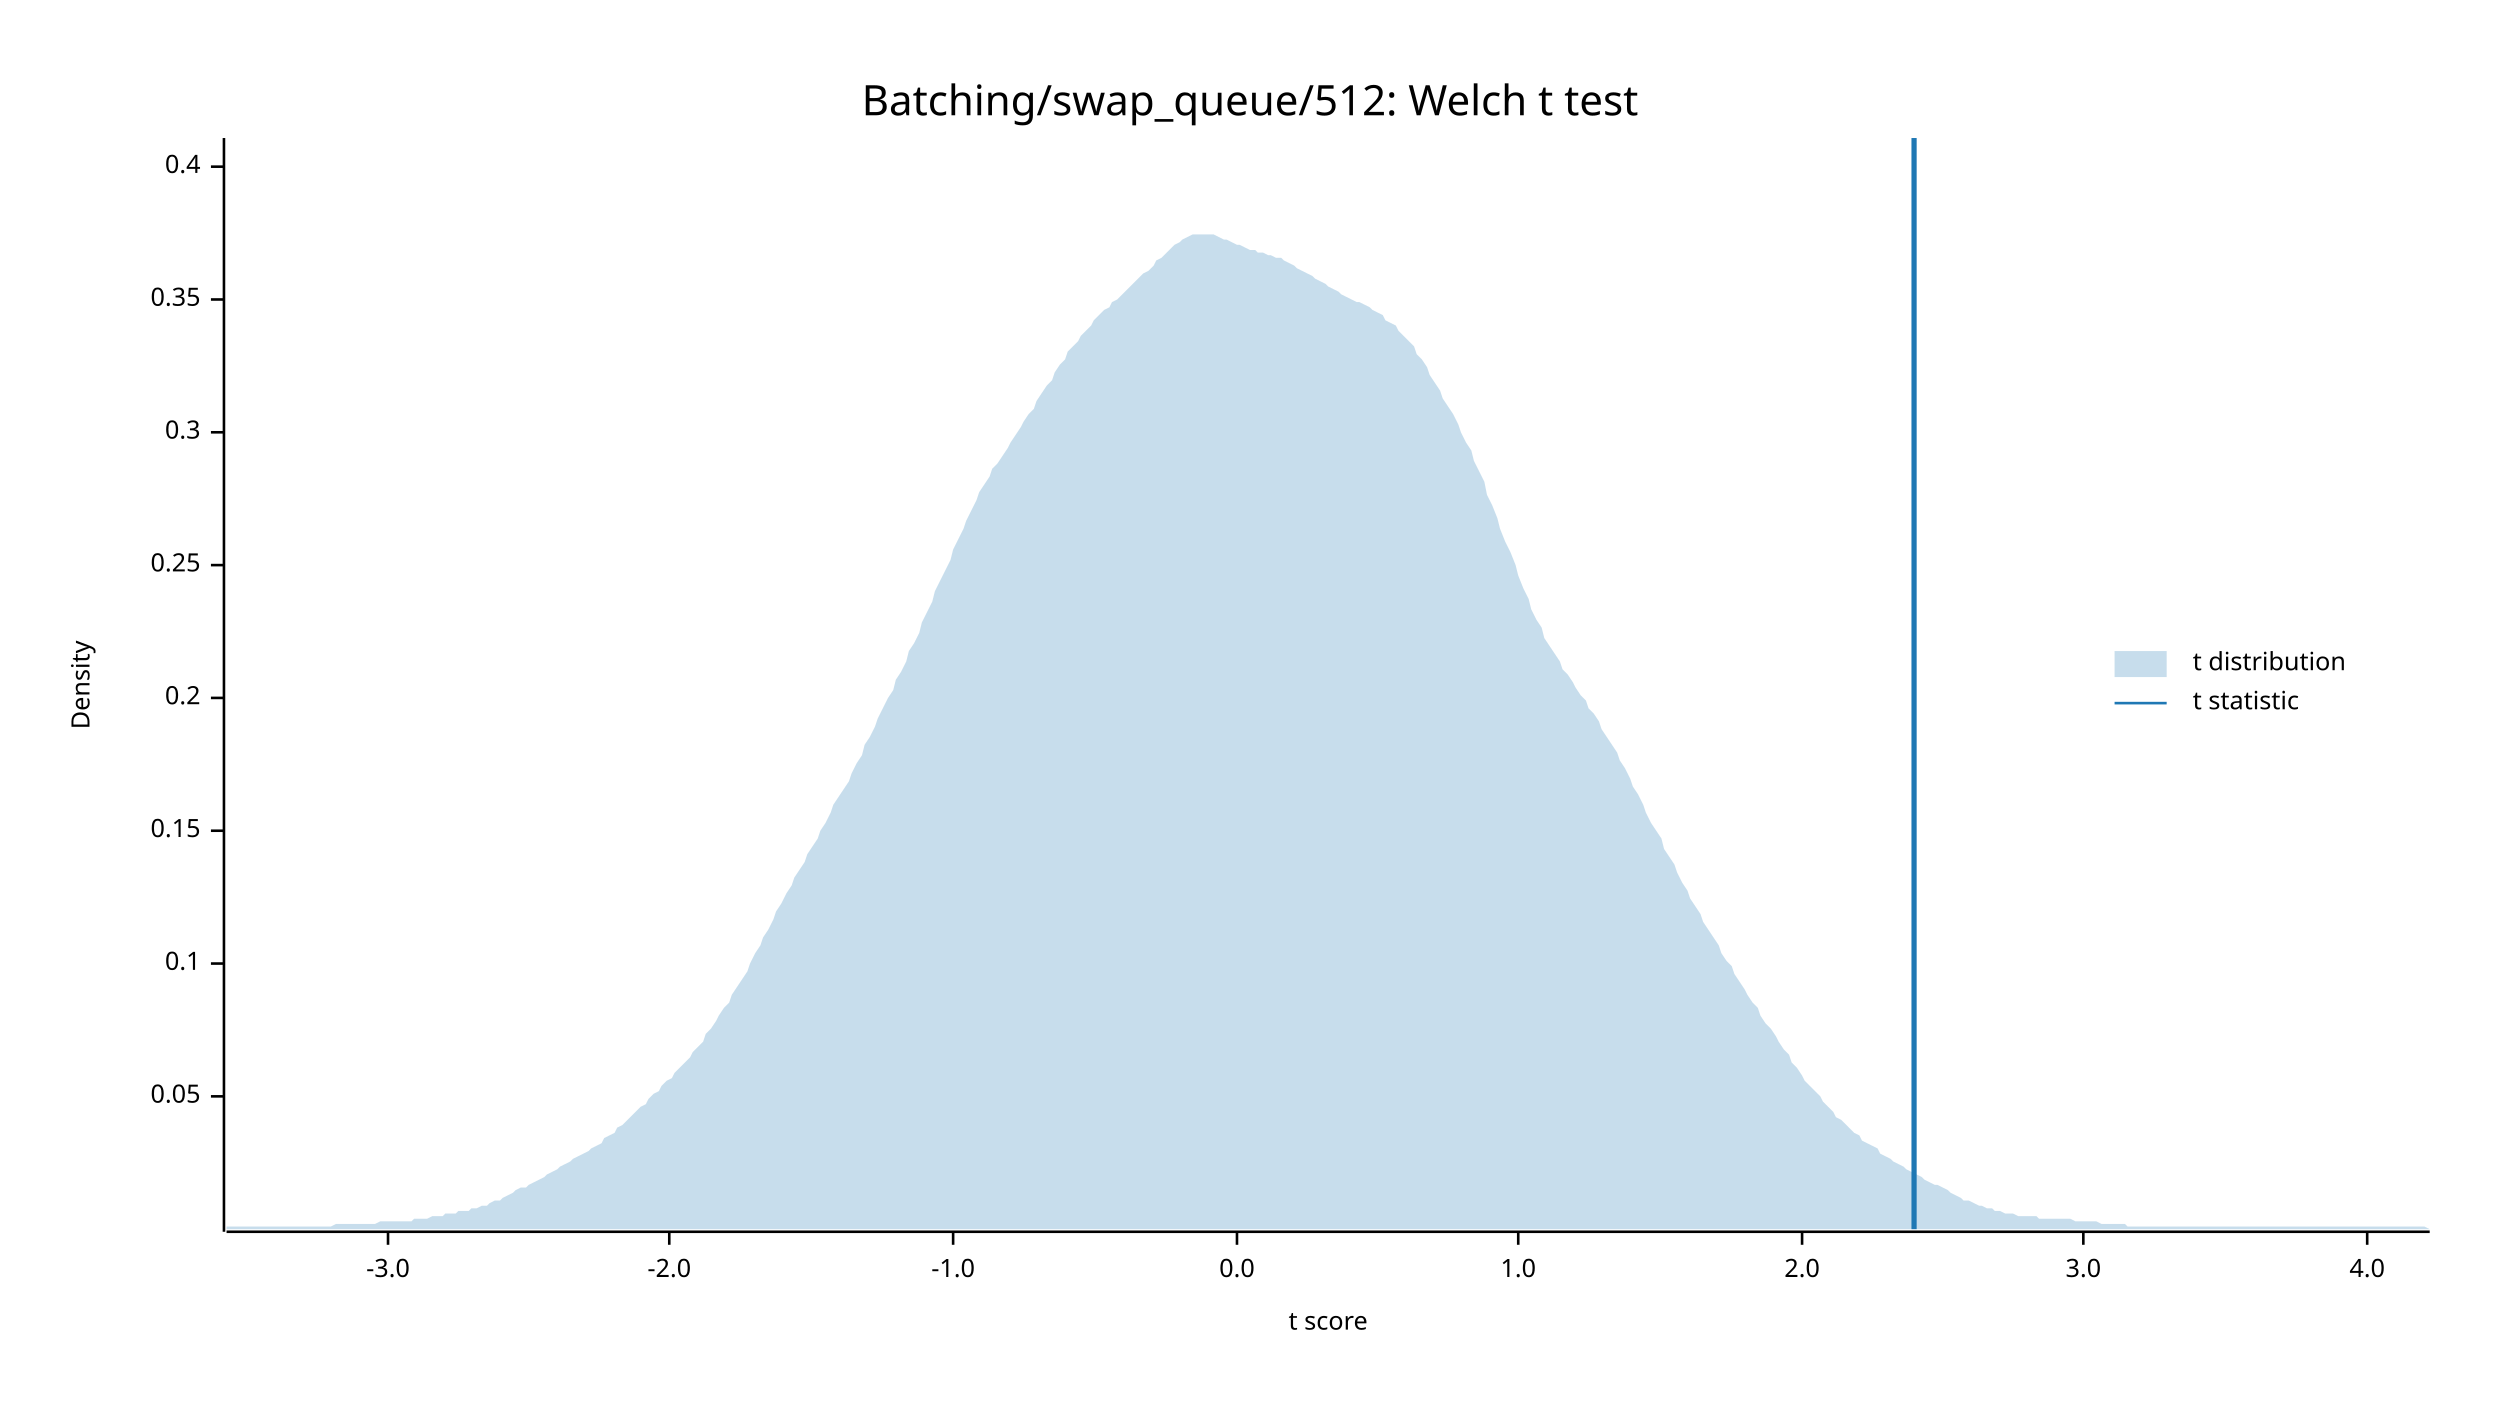
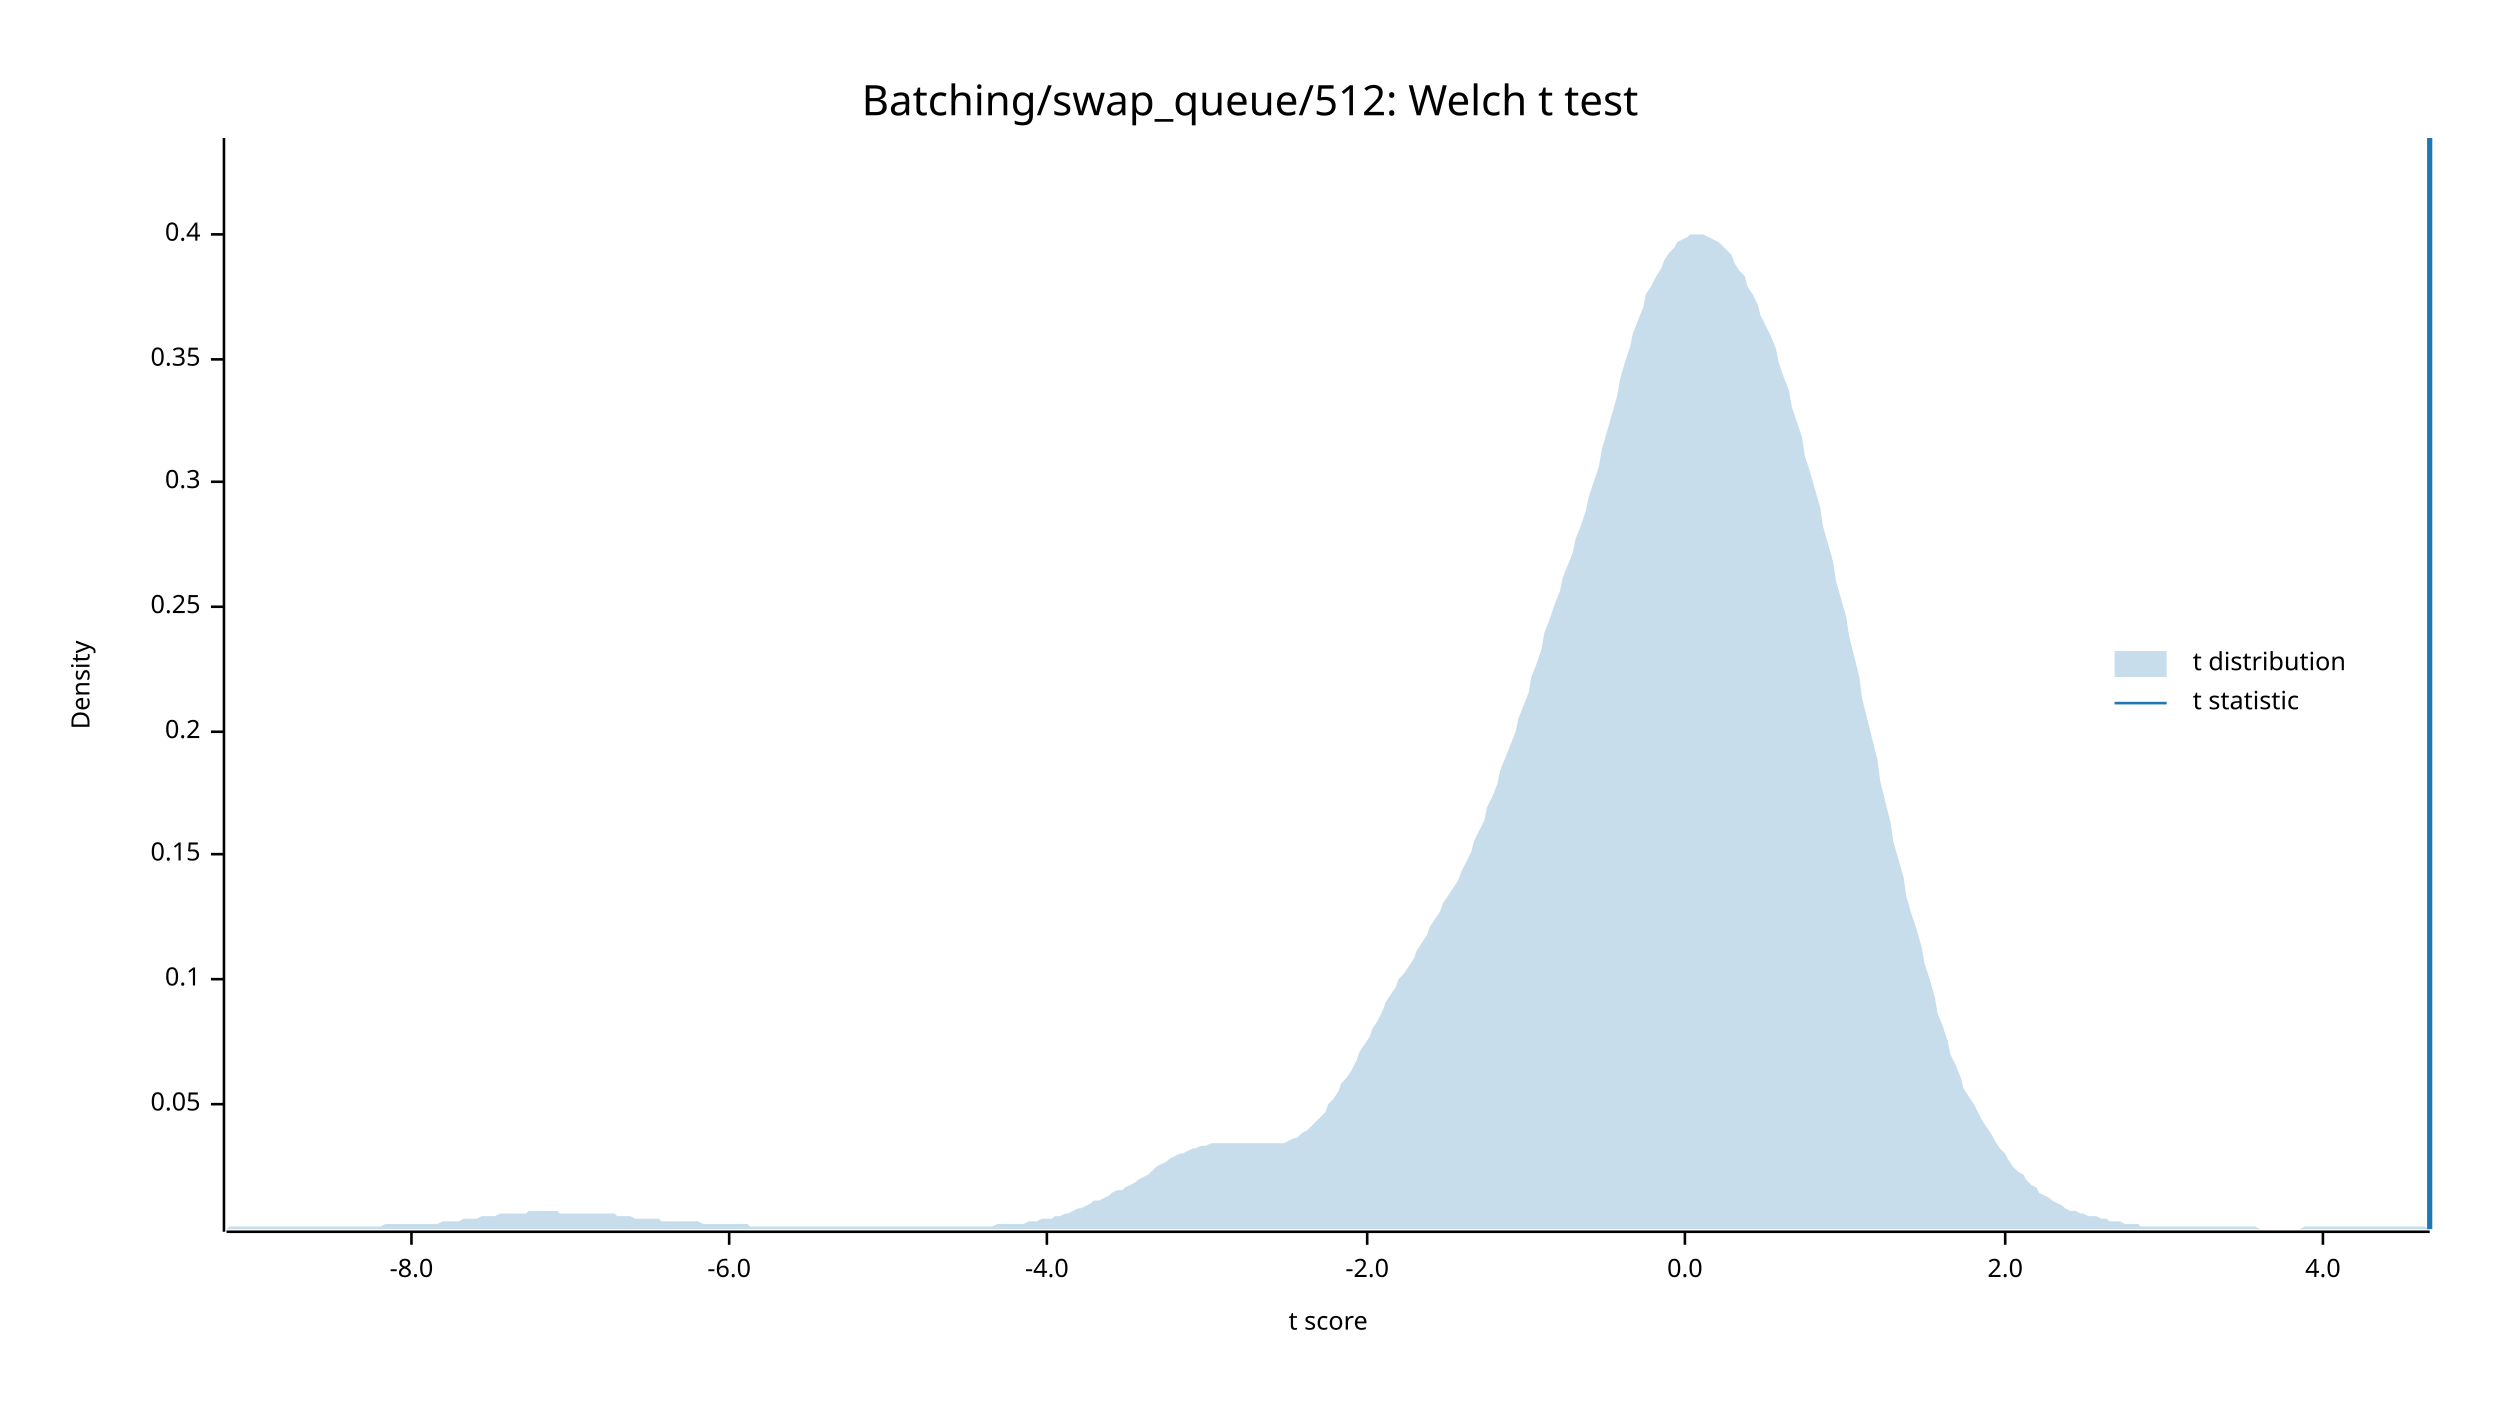
<svg xmlns="http://www.w3.org/2000/svg" width="960" height="540" viewBox="0 0 960 540">
  <text x="480" y="32" dy="0.76em" text-anchor="middle" font-family="sans-serif" font-size="16.129" opacity="1" fill="#000000">
Batching/swap_queue/512: Welch t test
</text>
  <text x="27" y="263" dy="0.76em" text-anchor="middle" font-family="sans-serif" font-size="9.677" opacity="1" fill="#000000" transform="rotate(270, 27, 263)">
Density
</text>
  <text x="510" y="513" dy="-0.5ex" text-anchor="middle" font-family="sans-serif" font-size="9.677" opacity="1" fill="#000000">
t score
</text>
  <polyline fill="none" opacity="1" stroke="#000000" stroke-width="1" points="86,53 86,473 " />
-   <text x="77" y="421" dy="0.5ex" text-anchor="end" font-family="sans-serif" font-size="9.677" opacity="1" fill="#000000">
+   <text x="77" y="424" dy="0.5ex" text-anchor="end" font-family="sans-serif" font-size="9.677" opacity="1" fill="#000000">
0.05
</text>
-   <polyline fill="none" opacity="1" stroke="#000000" stroke-width="1" points="81,421 86,421 " />
-   <text x="77" y="370" dy="0.5ex" text-anchor="end" font-family="sans-serif" font-size="9.677" opacity="1" fill="#000000">
+   <polyline fill="none" opacity="1" stroke="#000000" stroke-width="1" points="81,424 86,424 " />
+   <text x="77" y="376" dy="0.5ex" text-anchor="end" font-family="sans-serif" font-size="9.677" opacity="1" fill="#000000">
0.1
</text>
-   <polyline fill="none" opacity="1" stroke="#000000" stroke-width="1" points="81,370 86,370 " />
-   <text x="77" y="319" dy="0.5ex" text-anchor="end" font-family="sans-serif" font-size="9.677" opacity="1" fill="#000000">
+   <polyline fill="none" opacity="1" stroke="#000000" stroke-width="1" points="81,376 86,376 " />
+   <text x="77" y="328" dy="0.5ex" text-anchor="end" font-family="sans-serif" font-size="9.677" opacity="1" fill="#000000">
0.15
</text>
-   <polyline fill="none" opacity="1" stroke="#000000" stroke-width="1" points="81,319 86,319 " />
-   <text x="77" y="268" dy="0.5ex" text-anchor="end" font-family="sans-serif" font-size="9.677" opacity="1" fill="#000000">
+   <polyline fill="none" opacity="1" stroke="#000000" stroke-width="1" points="81,328 86,328 " />
+   <text x="77" y="281" dy="0.5ex" text-anchor="end" font-family="sans-serif" font-size="9.677" opacity="1" fill="#000000">
0.2
</text>
-   <polyline fill="none" opacity="1" stroke="#000000" stroke-width="1" points="81,268 86,268 " />
-   <text x="77" y="217" dy="0.5ex" text-anchor="end" font-family="sans-serif" font-size="9.677" opacity="1" fill="#000000">
+   <polyline fill="none" opacity="1" stroke="#000000" stroke-width="1" points="81,281 86,281 " />
+   <text x="77" y="233" dy="0.5ex" text-anchor="end" font-family="sans-serif" font-size="9.677" opacity="1" fill="#000000">
0.25
</text>
-   <polyline fill="none" opacity="1" stroke="#000000" stroke-width="1" points="81,217 86,217 " />
-   <text x="77" y="166" dy="0.5ex" text-anchor="end" font-family="sans-serif" font-size="9.677" opacity="1" fill="#000000">
+   <polyline fill="none" opacity="1" stroke="#000000" stroke-width="1" points="81,233 86,233 " />
+   <text x="77" y="185" dy="0.5ex" text-anchor="end" font-family="sans-serif" font-size="9.677" opacity="1" fill="#000000">
0.3
</text>
-   <polyline fill="none" opacity="1" stroke="#000000" stroke-width="1" points="81,166 86,166 " />
-   <text x="77" y="115" dy="0.5ex" text-anchor="end" font-family="sans-serif" font-size="9.677" opacity="1" fill="#000000">
+   <polyline fill="none" opacity="1" stroke="#000000" stroke-width="1" points="81,185 86,185 " />
+   <text x="77" y="138" dy="0.5ex" text-anchor="end" font-family="sans-serif" font-size="9.677" opacity="1" fill="#000000">
0.35
</text>
-   <polyline fill="none" opacity="1" stroke="#000000" stroke-width="1" points="81,115 86,115 " />
-   <text x="77" y="64" dy="0.5ex" text-anchor="end" font-family="sans-serif" font-size="9.677" opacity="1" fill="#000000">
+   <polyline fill="none" opacity="1" stroke="#000000" stroke-width="1" points="81,138 86,138 " />
+   <text x="77" y="90" dy="0.5ex" text-anchor="end" font-family="sans-serif" font-size="9.677" opacity="1" fill="#000000">
0.4
</text>
-   <polyline fill="none" opacity="1" stroke="#000000" stroke-width="1" points="81,64 86,64 " />
+   <polyline fill="none" opacity="1" stroke="#000000" stroke-width="1" points="81,90 86,90 " />
  <polyline fill="none" opacity="1" stroke="#000000" stroke-width="1" points="87,473 933,473 " />
-   <text x="149" y="483" dy="0.76em" text-anchor="middle" font-family="sans-serif" font-size="9.677" opacity="1" fill="#000000">
- -3.0
+   <text x="158" y="483" dy="0.76em" text-anchor="middle" font-family="sans-serif" font-size="9.677" opacity="1" fill="#000000">
+ -8.0
</text>
-   <polyline fill="none" opacity="1" stroke="#000000" stroke-width="1" points="149,473 149,478 " />
-   <text x="257" y="483" dy="0.76em" text-anchor="middle" font-family="sans-serif" font-size="9.677" opacity="1" fill="#000000">
+   <polyline fill="none" opacity="1" stroke="#000000" stroke-width="1" points="158,473 158,478 " />
+   <text x="280" y="483" dy="0.76em" text-anchor="middle" font-family="sans-serif" font-size="9.677" opacity="1" fill="#000000">
+ -6.0
+ </text>
+   <polyline fill="none" opacity="1" stroke="#000000" stroke-width="1" points="280,473 280,478 " />
+   <text x="402" y="483" dy="0.76em" text-anchor="middle" font-family="sans-serif" font-size="9.677" opacity="1" fill="#000000">
+ -4.0
+ </text>
+   <polyline fill="none" opacity="1" stroke="#000000" stroke-width="1" points="402,473 402,478 " />
+   <text x="525" y="483" dy="0.76em" text-anchor="middle" font-family="sans-serif" font-size="9.677" opacity="1" fill="#000000">
-2.0
</text>
-   <polyline fill="none" opacity="1" stroke="#000000" stroke-width="1" points="257,473 257,478 " />
-   <text x="366" y="483" dy="0.76em" text-anchor="middle" font-family="sans-serif" font-size="9.677" opacity="1" fill="#000000">
- -1.0
- </text>
-   <polyline fill="none" opacity="1" stroke="#000000" stroke-width="1" points="366,473 366,478 " />
-   <text x="475" y="483" dy="0.76em" text-anchor="middle" font-family="sans-serif" font-size="9.677" opacity="1" fill="#000000">
+   <polyline fill="none" opacity="1" stroke="#000000" stroke-width="1" points="525,473 525,478 " />
+   <text x="647" y="483" dy="0.76em" text-anchor="middle" font-family="sans-serif" font-size="9.677" opacity="1" fill="#000000">
0.0
</text>
-   <polyline fill="none" opacity="1" stroke="#000000" stroke-width="1" points="475,473 475,478 " />
-   <text x="583" y="483" dy="0.76em" text-anchor="middle" font-family="sans-serif" font-size="9.677" opacity="1" fill="#000000">
- 1.0
- </text>
-   <polyline fill="none" opacity="1" stroke="#000000" stroke-width="1" points="583,473 583,478 " />
-   <text x="692" y="483" dy="0.76em" text-anchor="middle" font-family="sans-serif" font-size="9.677" opacity="1" fill="#000000">
+   <polyline fill="none" opacity="1" stroke="#000000" stroke-width="1" points="647,473 647,478 " />
+   <text x="770" y="483" dy="0.76em" text-anchor="middle" font-family="sans-serif" font-size="9.677" opacity="1" fill="#000000">
2.0
</text>
-   <polyline fill="none" opacity="1" stroke="#000000" stroke-width="1" points="692,473 692,478 " />
-   <text x="800" y="483" dy="0.76em" text-anchor="middle" font-family="sans-serif" font-size="9.677" opacity="1" fill="#000000">
- 3.0
- </text>
-   <polyline fill="none" opacity="1" stroke="#000000" stroke-width="1" points="800,473 800,478 " />
-   <text x="909" y="483" dy="0.76em" text-anchor="middle" font-family="sans-serif" font-size="9.677" opacity="1" fill="#000000">
+   <polyline fill="none" opacity="1" stroke="#000000" stroke-width="1" points="770,473 770,478 " />
+   <text x="892" y="483" dy="0.76em" text-anchor="middle" font-family="sans-serif" font-size="9.677" opacity="1" fill="#000000">
4.0
</text>
-   <polyline fill="none" opacity="1" stroke="#000000" stroke-width="1" points="909,473 909,478 " />
-   <polygon opacity="0.25" fill="#1F78B4" points="87,471 88,471 90,471 92,471 93,471 95,471 97,471 98,471 100,471 102,471 103,471 105,471 107,471 109,471 110,471 112,471 114,471 115,471 117,471 119,471 120,471 122,471 124,471 125,471 127,471 129,470 131,470 132,470 134,470 136,470 137,470 139,470 141,470 142,470 144,470 146,469 148,469 149,469 151,469 153,469 154,469 156,469 158,469 159,468 161,468 163,468 164,468 166,467 168,467 170,467 171,466 173,466 175,466 176,465 178,465 180,465 181,464 183,464 185,463 187,463 188,462 190,461 192,461 193,460 195,459 197,458 198,457 200,456 202,456 203,455 205,454 207,453 209,452 210,451 212,450 214,449 215,448 217,447 219,446 220,445 222,444 224,443 226,442 227,441 229,440 231,439 232,437 234,436 236,435 237,433 239,432 241,430 242,429 244,427 246,425 248,424 249,422 251,420 253,419 254,417 256,415 258,414 259,412 261,410 263,408 265,406 266,404 268,402 270,400 271,397 273,395 275,392 276,390 278,387 280,385 281,382 283,379 285,376 287,373 288,370 290,366 292,363 293,360 295,357 297,353 298,350 300,347 302,343 304,340 305,337 307,334 309,331 310,328 312,325 314,322 315,319 317,316 319,312 320,309 322,306 324,303 326,300 327,297 329,293 331,290 332,286 334,283 336,279 337,276 339,272 341,268 343,265 344,261 346,258 348,254 349,250 351,247 353,243 354,239 356,235 358,231 359,227 361,223 363,219 365,215 366,211 368,207 370,203 371,200 373,196 375,192 376,189 378,186 380,183 381,180 383,178 385,175 387,172 388,170 390,167 392,164 393,162 395,159 397,157 398,154 400,151 402,148 404,146 405,143 407,140 409,138 410,135 412,133 414,131 415,129 417,127 419,125 420,123 422,121 424,119 426,118 427,116 429,115 431,113 432,112 434,110 436,108 437,107 439,105 441,104 443,102 444,100 446,99 448,97 449,96 451,94 453,93 454,92 456,91 458,90 459,90 461,90 463,90 465,90 466,90 468,91 470,92 471,92 473,93 475,94 476,94 478,95 480,96 482,96 483,97 485,97 487,98 488,98 490,99 492,99 493,100 495,101 497,102 498,103 500,104 502,105 504,106 505,107 507,108 509,109 510,110 512,111 514,112 515,113 517,114 519,115 521,116 522,116 524,117 526,118 527,119 529,120 531,121 532,123 534,124 536,125 537,127 539,129 541,131 543,133 544,136 546,138 548,141 549,144 551,147 553,150 554,153 556,156 558,159 560,163 561,166 563,170 565,173 566,177 568,181 570,185 571,190 573,194 575,199 576,203 578,208 580,212 582,217 583,221 585,226 587,230 588,234 590,238 592,241 593,245 595,248 597,251 599,254 600,257 602,259 604,262 605,264 607,267 609,269 610,272 612,274 614,277 615,280 617,283 619,286 621,289 622,292 624,295 626,299 627,302 629,305 631,309 632,312 634,316 636,319 638,322 639,326 641,329 643,332 644,335 646,339 648,342 649,345 651,348 653,351 654,354 656,357 658,360 660,363 661,366 663,369 665,371 666,374 668,377 670,380 671,382 673,385 675,387 676,390 678,393 680,395 682,398 683,400 685,403 687,405 688,408 690,410 692,413 693,415 695,417 697,419 699,421 700,423 702,425 704,427 705,429 707,430 709,432 710,433 712,435 714,436 715,438 717,439 719,440 721,441 722,443 724,444 726,445 727,446 729,447 731,448 732,449 734,450 736,451 738,452 739,453 741,454 743,455 744,455 746,456 748,457 749,458 751,459 753,460 754,461 756,461 758,462 760,463 761,463 763,464 765,464 766,465 768,465 770,466 771,466 773,466 775,467 777,467 778,467 780,467 782,467 783,468 785,468 787,468 788,468 790,468 792,468 793,468 795,468 797,469 799,469 800,469 802,469 804,469 805,469 807,470 809,470 810,470 812,470 814,470 816,470 817,471 819,471 821,471 822,471 824,471 826,471 827,471 829,471 831,471 832,471 834,471 836,471 838,471 839,471 841,471 843,471 844,471 846,471 848,471 849,471 851,471 853,471 855,471 856,471 858,471 860,471 861,471 863,471 865,471 866,471 868,471 870,471 871,471 873,471 875,471 877,471 878,471 880,471 882,471 883,471 885,471 887,471 888,471 890,471 892,471 894,471 895,471 897,471 899,471 900,471 902,471 904,471 905,471 907,471 909,471 910,471 912,471 914,471 916,471 917,471 919,471 921,471 922,471 924,471 926,471 927,471 929,471 931,471 933,472 933,472 87,472 " />
-   <polyline fill="none" opacity="1" stroke="#1F78B4" stroke-width="2" points="735,472 735,53 " />
+   <polyline fill="none" opacity="1" stroke="#000000" stroke-width="1" points="892,473 892,478 " />
+   <polygon opacity="0.25" fill="#1F78B4" points="87,472 88,471 90,471 92,471 93,471 95,471 97,471 98,471 100,471 102,471 103,471 105,471 107,471 109,471 110,471 112,471 114,471 115,471 117,471 119,471 120,471 122,471 124,471 125,471 127,471 129,471 131,471 132,471 134,471 136,471 137,471 139,471 141,471 142,471 144,471 146,471 148,470 149,470 151,470 153,470 154,470 156,470 158,470 159,470 161,470 163,470 164,470 166,470 168,470 170,469 171,469 173,469 175,469 176,469 178,468 180,468 181,468 183,468 185,467 187,467 188,467 190,467 192,466 193,466 195,466 197,466 198,466 200,466 202,466 203,465 205,465 207,465 209,465 210,465 212,465 214,465 215,466 217,466 219,466 220,466 222,466 224,466 226,466 227,466 229,466 231,466 232,466 234,466 236,466 237,467 239,467 241,467 242,467 244,468 246,468 248,468 249,468 251,468 253,468 254,469 256,469 258,469 259,469 261,469 263,469 265,469 266,469 268,469 270,470 271,470 273,470 275,470 276,470 278,470 280,470 281,470 283,470 285,470 287,470 288,471 290,471 292,471 293,471 295,471 297,471 298,471 300,471 302,471 304,471 305,471 307,471 309,471 310,471 312,471 314,471 315,471 317,471 319,471 320,471 322,471 324,471 326,471 327,471 329,471 331,471 332,471 334,471 336,471 337,471 339,471 341,471 343,471 344,471 346,471 348,471 349,471 351,471 353,471 354,471 356,471 358,471 359,471 361,471 363,471 365,471 366,471 368,471 370,471 371,471 373,471 375,471 376,471 378,471 380,471 381,471 383,470 385,470 387,470 388,470 390,470 392,470 393,470 395,469 397,469 398,469 400,468 402,468 404,468 405,467 407,467 409,466 410,466 412,465 414,464 415,464 417,463 419,462 420,461 422,461 424,460 426,459 427,458 429,457 431,457 432,456 434,455 436,454 437,453 439,452 441,451 443,449 444,448 446,447 448,446 449,445 451,444 453,443 454,443 456,442 458,441 459,441 461,440 463,440 465,439 466,439 468,439 470,439 471,439 473,439 475,439 476,439 478,439 480,439 482,439 483,439 485,439 487,439 488,439 490,439 492,439 493,439 495,438 497,437 498,437 500,435 502,434 504,432 505,431 507,429 509,427 510,424 512,422 514,419 515,416 517,414 519,411 521,407 522,404 524,401 526,398 527,395 529,392 531,388 532,385 534,382 536,379 537,376 539,374 541,371 543,368 544,365 546,362 548,359 549,356 551,353 553,350 554,347 556,344 558,341 560,338 561,335 563,331 565,327 566,323 568,319 570,315 571,310 573,306 575,301 576,296 578,291 580,286 582,281 583,276 585,271 587,266 588,260 590,255 592,249 593,243 595,238 597,232 599,227 600,222 602,217 604,212 605,207 607,202 609,196 610,191 612,185 614,179 615,173 617,166 619,159 621,152 622,146 624,139 626,133 627,128 629,123 631,118 632,113 634,110 636,106 638,103 639,100 641,97 643,95 644,93 646,92 648,91 649,90 651,90 653,90 654,90 656,91 658,92 660,93 661,94 663,96 665,98 666,101 668,104 670,106 671,110 673,113 675,117 676,121 678,125 680,129 682,134 683,139 685,145 687,150 688,156 690,162 692,168 693,175 695,181 697,188 699,195 700,202 702,209 704,216 705,223 707,230 709,237 710,244 712,252 714,260 715,268 717,276 719,284 721,292 722,300 724,308 726,316 727,323 729,330 731,337 732,344 734,351 736,357 738,364 739,370 741,376 743,383 744,389 746,394 748,400 749,405 751,409 753,414 754,418 756,421 758,424 760,428 761,430 763,433 765,436 766,438 768,441 770,443 771,445 773,448 775,450 777,451 778,453 780,455 782,456 783,458 785,459 787,460 788,461 790,462 792,463 793,464 795,465 797,465 799,466 800,466 802,467 804,467 805,467 807,468 809,468 810,469 812,469 814,469 816,470 817,470 819,470 821,470 822,471 824,471 826,471 827,471 829,471 831,471 832,471 834,471 836,471 838,471 839,471 841,471 843,471 844,471 846,471 848,471 849,471 851,471 853,471 855,471 856,471 858,471 860,471 861,471 863,471 865,471 866,471 868,472 870,472 871,472 873,472 875,472 877,472 878,472 880,472 882,472 883,472 885,471 887,471 888,471 890,471 892,471 894,471 895,471 897,471 899,471 900,471 902,471 904,471 905,471 907,471 909,471 910,471 912,471 914,471 916,471 917,471 919,471 921,471 922,471 924,471 926,471 927,471 929,471 931,471 933,472 933,472 87,472 " />
+   <polyline fill="none" opacity="1" stroke="#1F78B4" stroke-width="2" points="933,472 933,53 " />
  <text x="842" y="250" dy="0.76em" text-anchor="start" font-family="sans-serif" font-size="9.677" opacity="1" fill="#000000">
t distribution
</text>
  <text x="842" y="265" dy="0.76em" text-anchor="start" font-family="sans-serif" font-size="9.677" opacity="1" fill="#000000">
t statistic
</text>
  <rect x="812" y="250" width="20" height="10" opacity="0.25" fill="#1F78B4" stroke="none" />
  <polyline fill="none" opacity="1" stroke="#1F78B4" stroke-width="1" points="812,270 832,270 " />
</svg>
